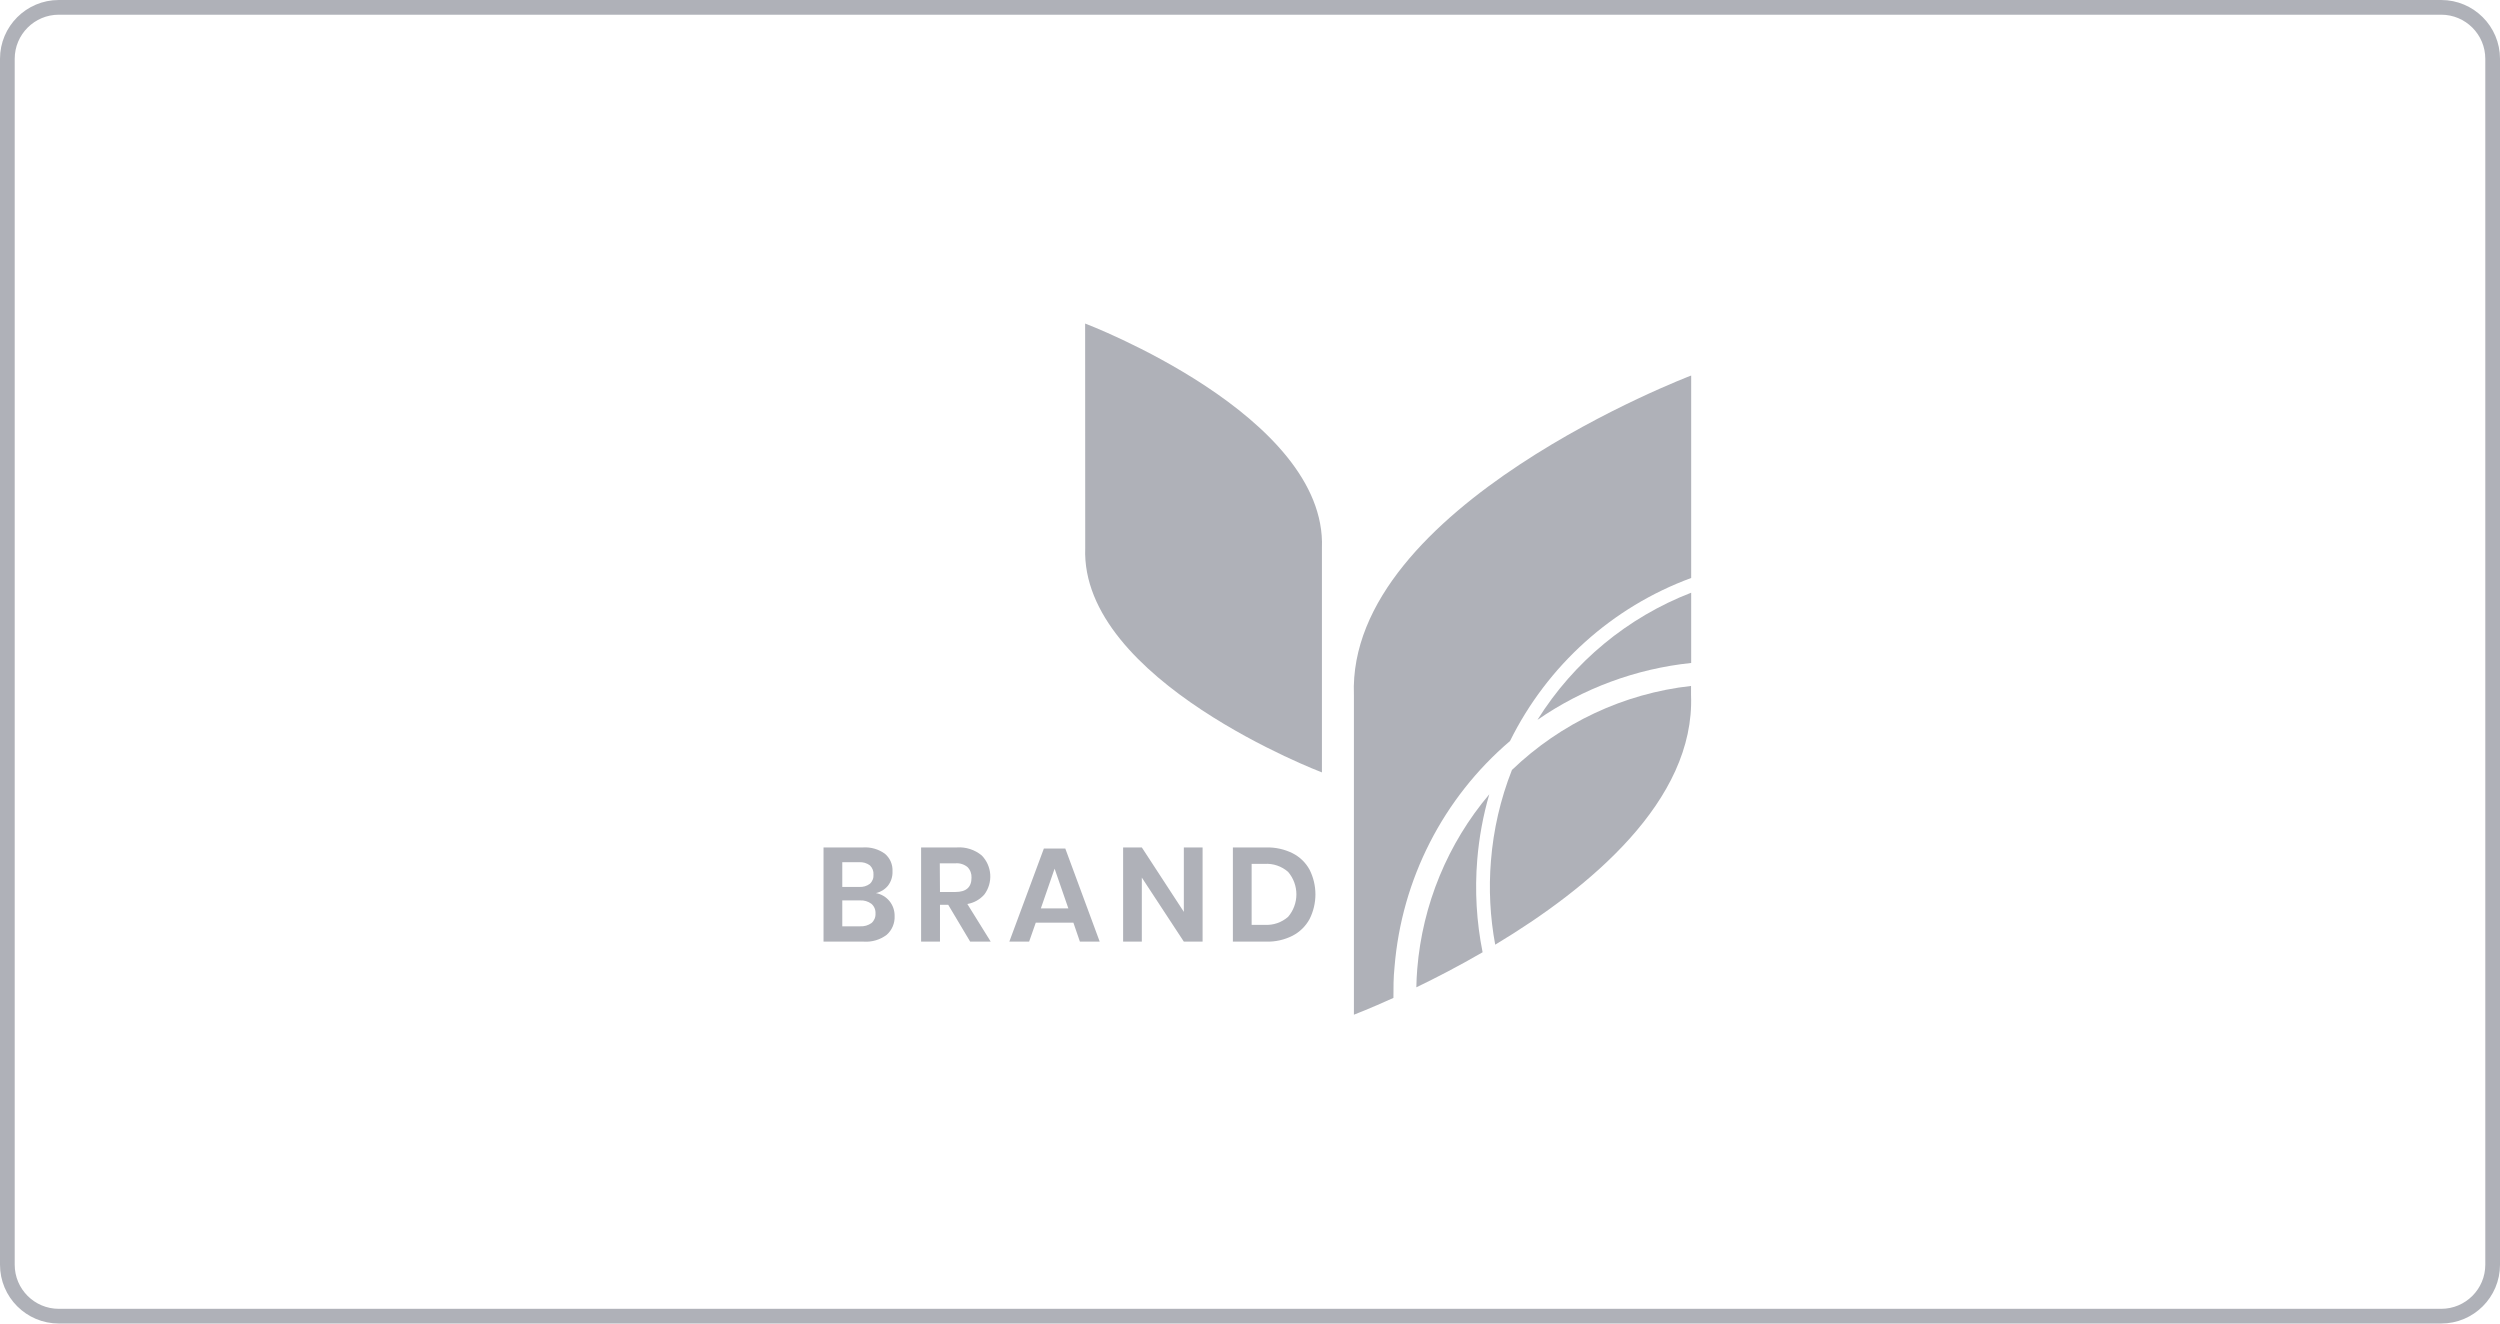
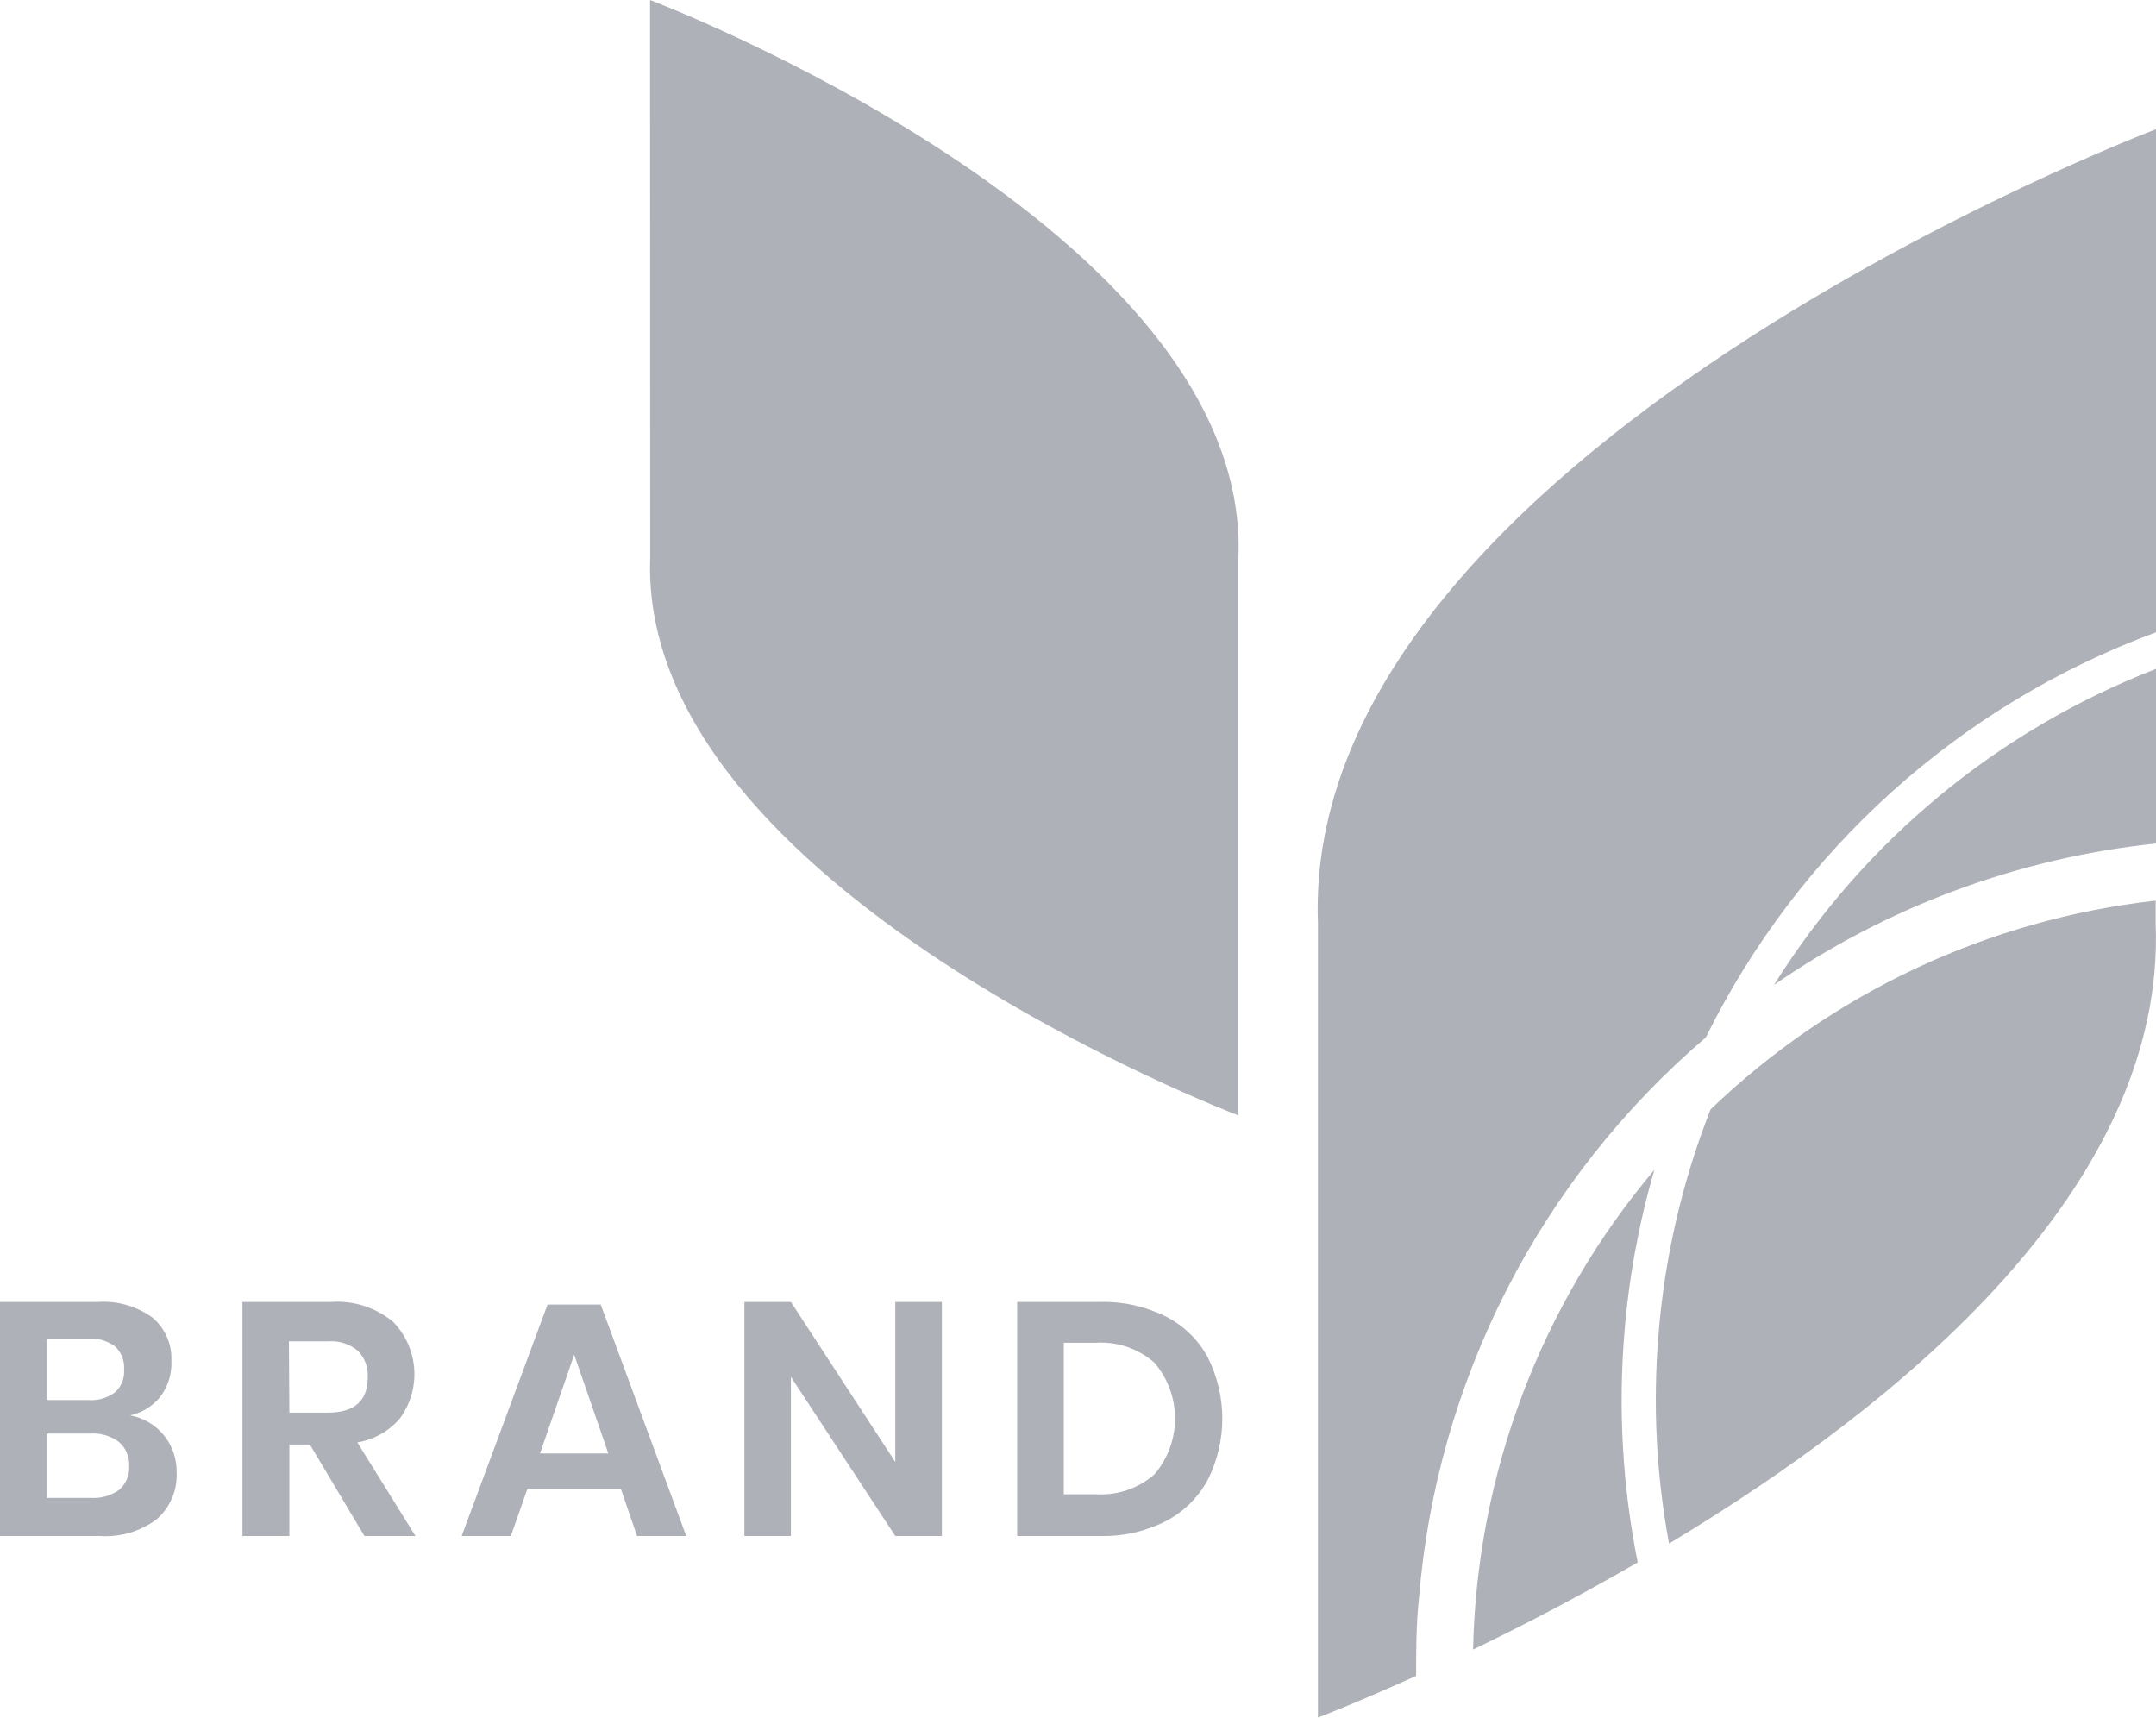
- <svg xmlns="http://www.w3.org/2000/svg" width="170" height="90" viewBox="0 0 170 90" fill="none">
-   <rect x="0.5" y="0.5" width="169" height="89" rx="3.5" stroke="#AFB1B8" />
-   <path d="M60.488 61.278C60.718 61.563 60.84 61.921 60.834 62.288C60.845 62.528 60.803 62.767 60.71 62.988C60.618 63.209 60.477 63.406 60.297 63.565C59.851 63.904 59.298 64.069 58.739 64.031H56V57.626H58.683C59.213 57.591 59.738 57.741 60.17 58.052C60.343 58.197 60.48 58.381 60.571 58.589C60.661 58.797 60.702 59.023 60.69 59.25C60.706 59.603 60.595 59.951 60.379 60.23C60.17 60.484 59.883 60.66 59.562 60.73C59.925 60.797 60.254 60.991 60.488 61.278ZM57.275 60.311H58.422C58.682 60.33 58.941 60.255 59.151 60.098C59.237 60.02 59.304 59.922 59.346 59.814C59.389 59.706 59.406 59.589 59.397 59.472C59.405 59.356 59.387 59.24 59.345 59.132C59.303 59.024 59.238 58.926 59.154 58.846C58.938 58.685 58.671 58.609 58.403 58.631H57.275V60.311ZM59.263 62.767C59.355 62.687 59.427 62.586 59.474 62.474C59.521 62.361 59.542 62.238 59.534 62.116C59.541 61.993 59.52 61.869 59.472 61.755C59.423 61.641 59.35 61.54 59.257 61.459C59.032 61.292 58.756 61.21 58.478 61.228H57.275V62.989H58.493C58.767 63.005 59.039 62.927 59.263 62.767Z" fill="#AFB1B8" />
-   <path d="M65.972 64.031L64.48 61.528H63.919V64.031H62.635V57.626H65.066C65.678 57.583 66.284 57.778 66.758 58.171C67.098 58.518 67.302 58.976 67.336 59.462C67.369 59.948 67.228 60.43 66.939 60.821C66.639 61.166 66.229 61.396 65.779 61.472L67.369 64.031H65.972ZM63.919 60.655H64.969C65.698 60.655 66.063 60.332 66.063 59.685C66.07 59.553 66.05 59.421 66.004 59.297C65.958 59.173 65.887 59.06 65.795 58.965C65.564 58.773 65.268 58.68 64.969 58.706H63.906L63.919 60.655Z" fill="#AFB1B8" />
-   <path d="M72.991 62.742H70.432L69.98 64.031H68.634L70.984 57.698H72.439L74.78 64.031H73.433L72.991 62.742ZM72.648 61.772L71.713 59.069L70.778 61.772H72.648Z" fill="#AFB1B8" />
-   <path d="M81.776 64.031H80.501L77.644 59.676V64.031H76.372V57.626H77.644L80.501 62.007V57.626H81.776V64.031Z" fill="#AFB1B8" />
-   <path d="M89.05 62.498C88.786 62.982 88.385 63.375 87.897 63.628C87.342 63.909 86.726 64.048 86.105 64.031H83.836V57.626H86.105C86.725 57.61 87.34 57.745 87.897 58.021C88.385 58.267 88.787 58.657 89.05 59.138C89.312 59.658 89.449 60.234 89.449 60.818C89.449 61.402 89.312 61.977 89.05 62.498ZM87.591 62.345C87.955 61.919 88.155 61.377 88.155 60.816C88.155 60.255 87.955 59.713 87.591 59.288C87.151 58.902 86.578 58.707 85.996 58.743H85.111V62.889H85.996C86.578 62.926 87.151 62.73 87.591 62.345Z" fill="#AFB1B8" />
-   <path d="M73.789 22C73.789 22 90.24 28.236 89.891 37.26V52.523C89.891 52.523 73.452 46.284 73.795 37.26L73.789 22Z" fill="#AFB1B8" />
-   <path d="M104.548 48.95C107.655 46.803 111.249 45.473 115 45.082V40.304C110.677 41.977 107.01 45.01 104.548 48.95Z" fill="#AFB1B8" />
-   <path d="M102.681 50.389C105.224 45.248 109.633 41.28 115 39.303V25.536C115 25.536 91.571 34.419 92.066 47.269V69C92.066 69 93.11 68.603 94.753 67.858C94.753 67.163 94.753 66.462 94.828 65.758C95.312 59.792 98.137 54.264 102.681 50.389Z" fill="#AFB1B8" />
-   <path d="M100.453 58.462C100.576 56.955 100.85 55.464 101.272 54.012C98.443 57.359 96.73 61.512 96.373 65.887C96.339 66.3 96.32 66.713 96.311 67.138C97.641 66.497 99.19 65.696 100.817 64.754C100.402 62.684 100.279 60.566 100.453 58.462Z" fill="#AFB1B8" />
-   <path d="M101.384 58.54C101.228 60.444 101.326 62.36 101.674 64.238C108.075 60.392 115.268 54.45 114.991 47.269V46.644C110.417 47.157 106.138 49.165 102.812 52.357C102.033 54.335 101.552 56.419 101.384 58.54Z" fill="#AFB1B8" />
+ <svg xmlns="http://www.w3.org/2000/svg" width="59" height="47" fill="none">
+   <path d="M4.488 39.278c.23.285.352.643.346 1.01a1.605 1.605 0 01-.536 1.277c-.447.339-1 .504-1.559.466H0v-6.405h2.683a2.284 2.284 0 011.487.426 1.464 1.464 0 01.52 1.198c.016.353-.095.7-.311.98-.209.254-.496.43-.817.5.363.067.692.26.926.548zm-3.213-.967H2.42c.261.02.52-.056.73-.213a.76.76 0 00.246-.626.789.789 0 00-.243-.626 1.105 1.105 0 00-.751-.215H1.275v1.68zm1.988 2.456a.794.794 0 00.271-.65.81.81 0 00-.277-.658 1.18 1.18 0 00-.78-.231H1.276v1.761h1.218c.274.016.546-.062.77-.222zM9.972 42.031L8.48 39.528h-.561v2.503H6.635v-6.405h2.43a2.39 2.39 0 011.693.545 2.048 2.048 0 01.18 2.65c-.3.345-.709.575-1.159.65l1.59 2.56H9.972zM7.92 38.655h1.05c.73 0 1.094-.323 1.094-.97a.955.955 0 00-.268-.72 1.134 1.134 0 00-.826-.26H7.906l.013 1.95zM16.99 40.742h-2.558l-.452 1.29h-1.346l2.35-6.334h1.455l2.34 6.333h-1.346l-.442-1.289zm-.342-.97l-.935-2.703-.935 2.703h1.87zM25.776 42.031H24.5l-2.857-4.355v4.355h-1.272v-6.405h1.272l2.857 4.38v-4.38h1.275v6.405zM33.05 40.498a2.757 2.757 0 01-1.153 1.13c-.555.281-1.17.42-1.792.403h-2.27v-6.405h2.27a3.816 3.816 0 011.792.395c.488.246.89.636 1.153 1.117a3.735 3.735 0 010 3.36zm-1.459-.153a2.352 2.352 0 000-3.057 2.21 2.21 0 00-1.595-.545h-.885v4.146h.885a2.21 2.21 0 001.595-.544zM17.789 0S34.24 6.236 33.89 15.26v15.263s-16.439-6.24-16.096-15.263L17.789 0zM48.548 26.95A22.485 22.485 0 0159 23.082v-4.778a21.467 21.467 0 00-10.452 8.646z" fill="#AFB1B8" />
+   <path d="M46.68 28.389A22.382 22.382 0 0159 17.303V3.536s-23.43 8.883-22.934 21.733V47s1.044-.397 2.687-1.141c0-.695 0-1.396.075-2.1a22.605 22.605 0 017.853-15.37z" fill="#AFB1B8" />
+   <path d="M44.453 36.462c.123-1.508.397-2.998.82-4.45a21.04 21.04 0 00-4.962 13.126 68.003 68.003 0 004.506-2.384 22.577 22.577 0 01-.364-6.292zM45.384 36.54a21.586 21.586 0 00.29 5.698c6.401-3.846 13.594-9.788 13.317-16.969v-.625a20.971 20.971 0 00-12.18 5.713 21.496 21.496 0 00-1.427 6.183z" fill="#AFB1B8" />
</svg>
